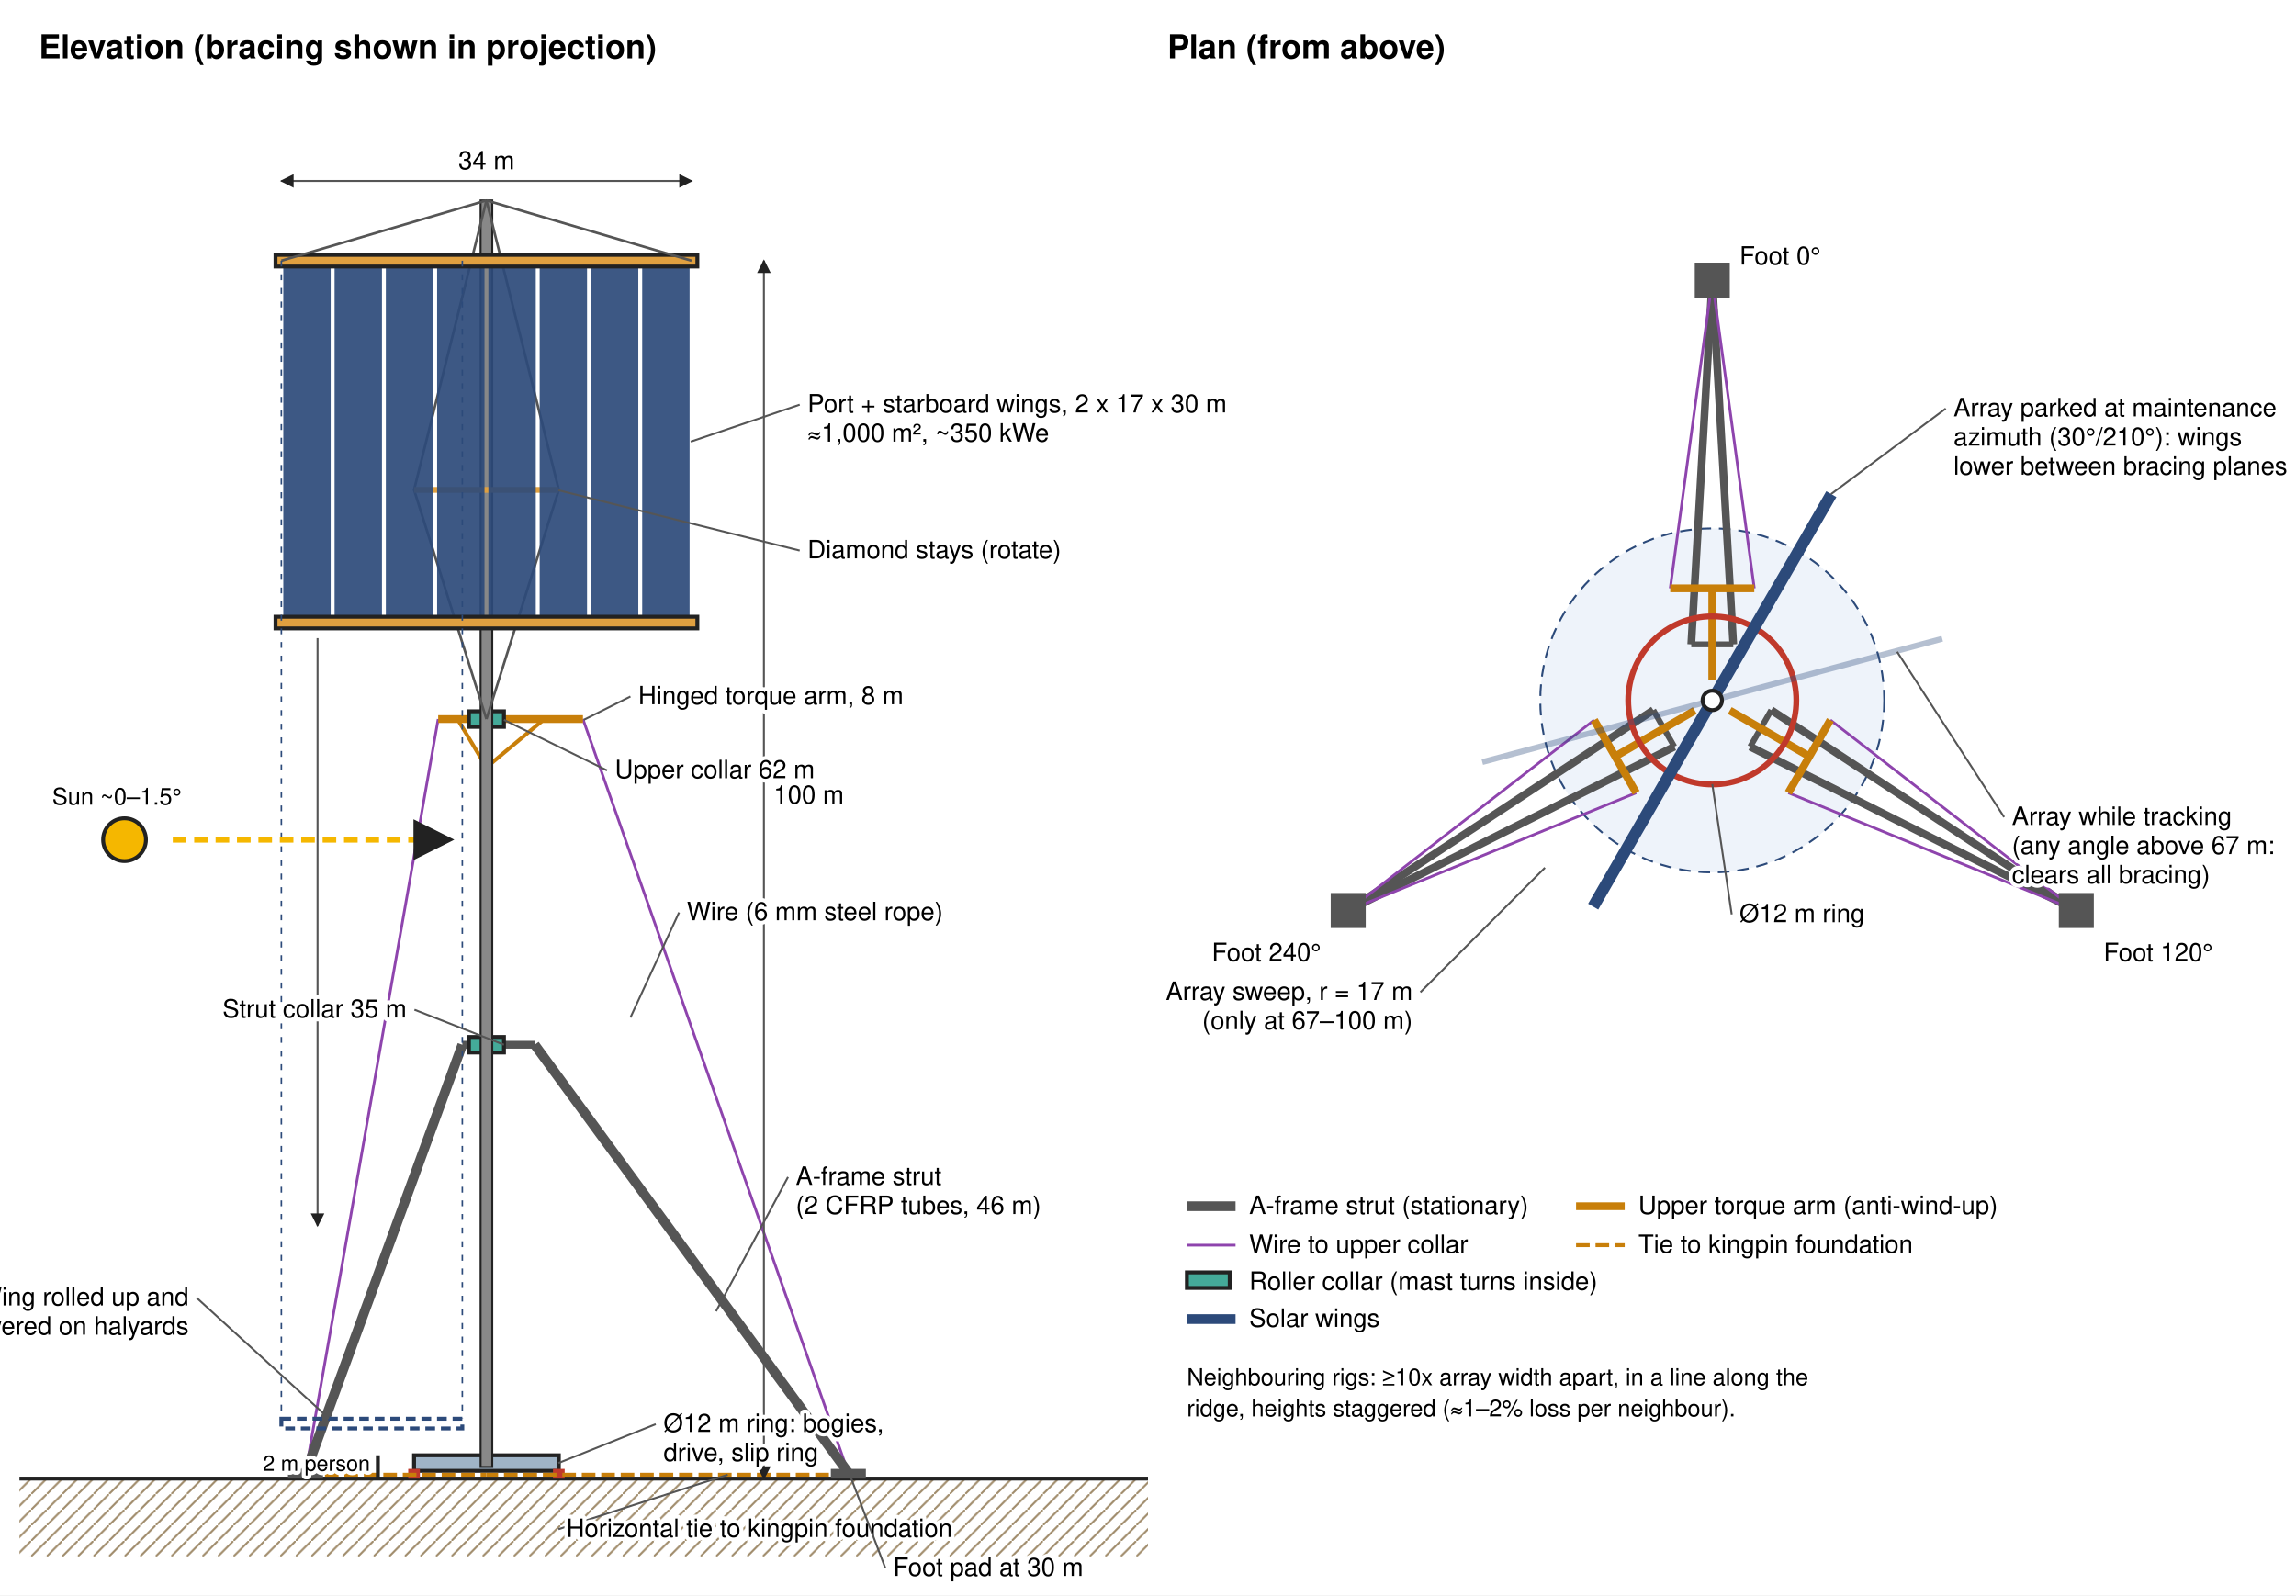
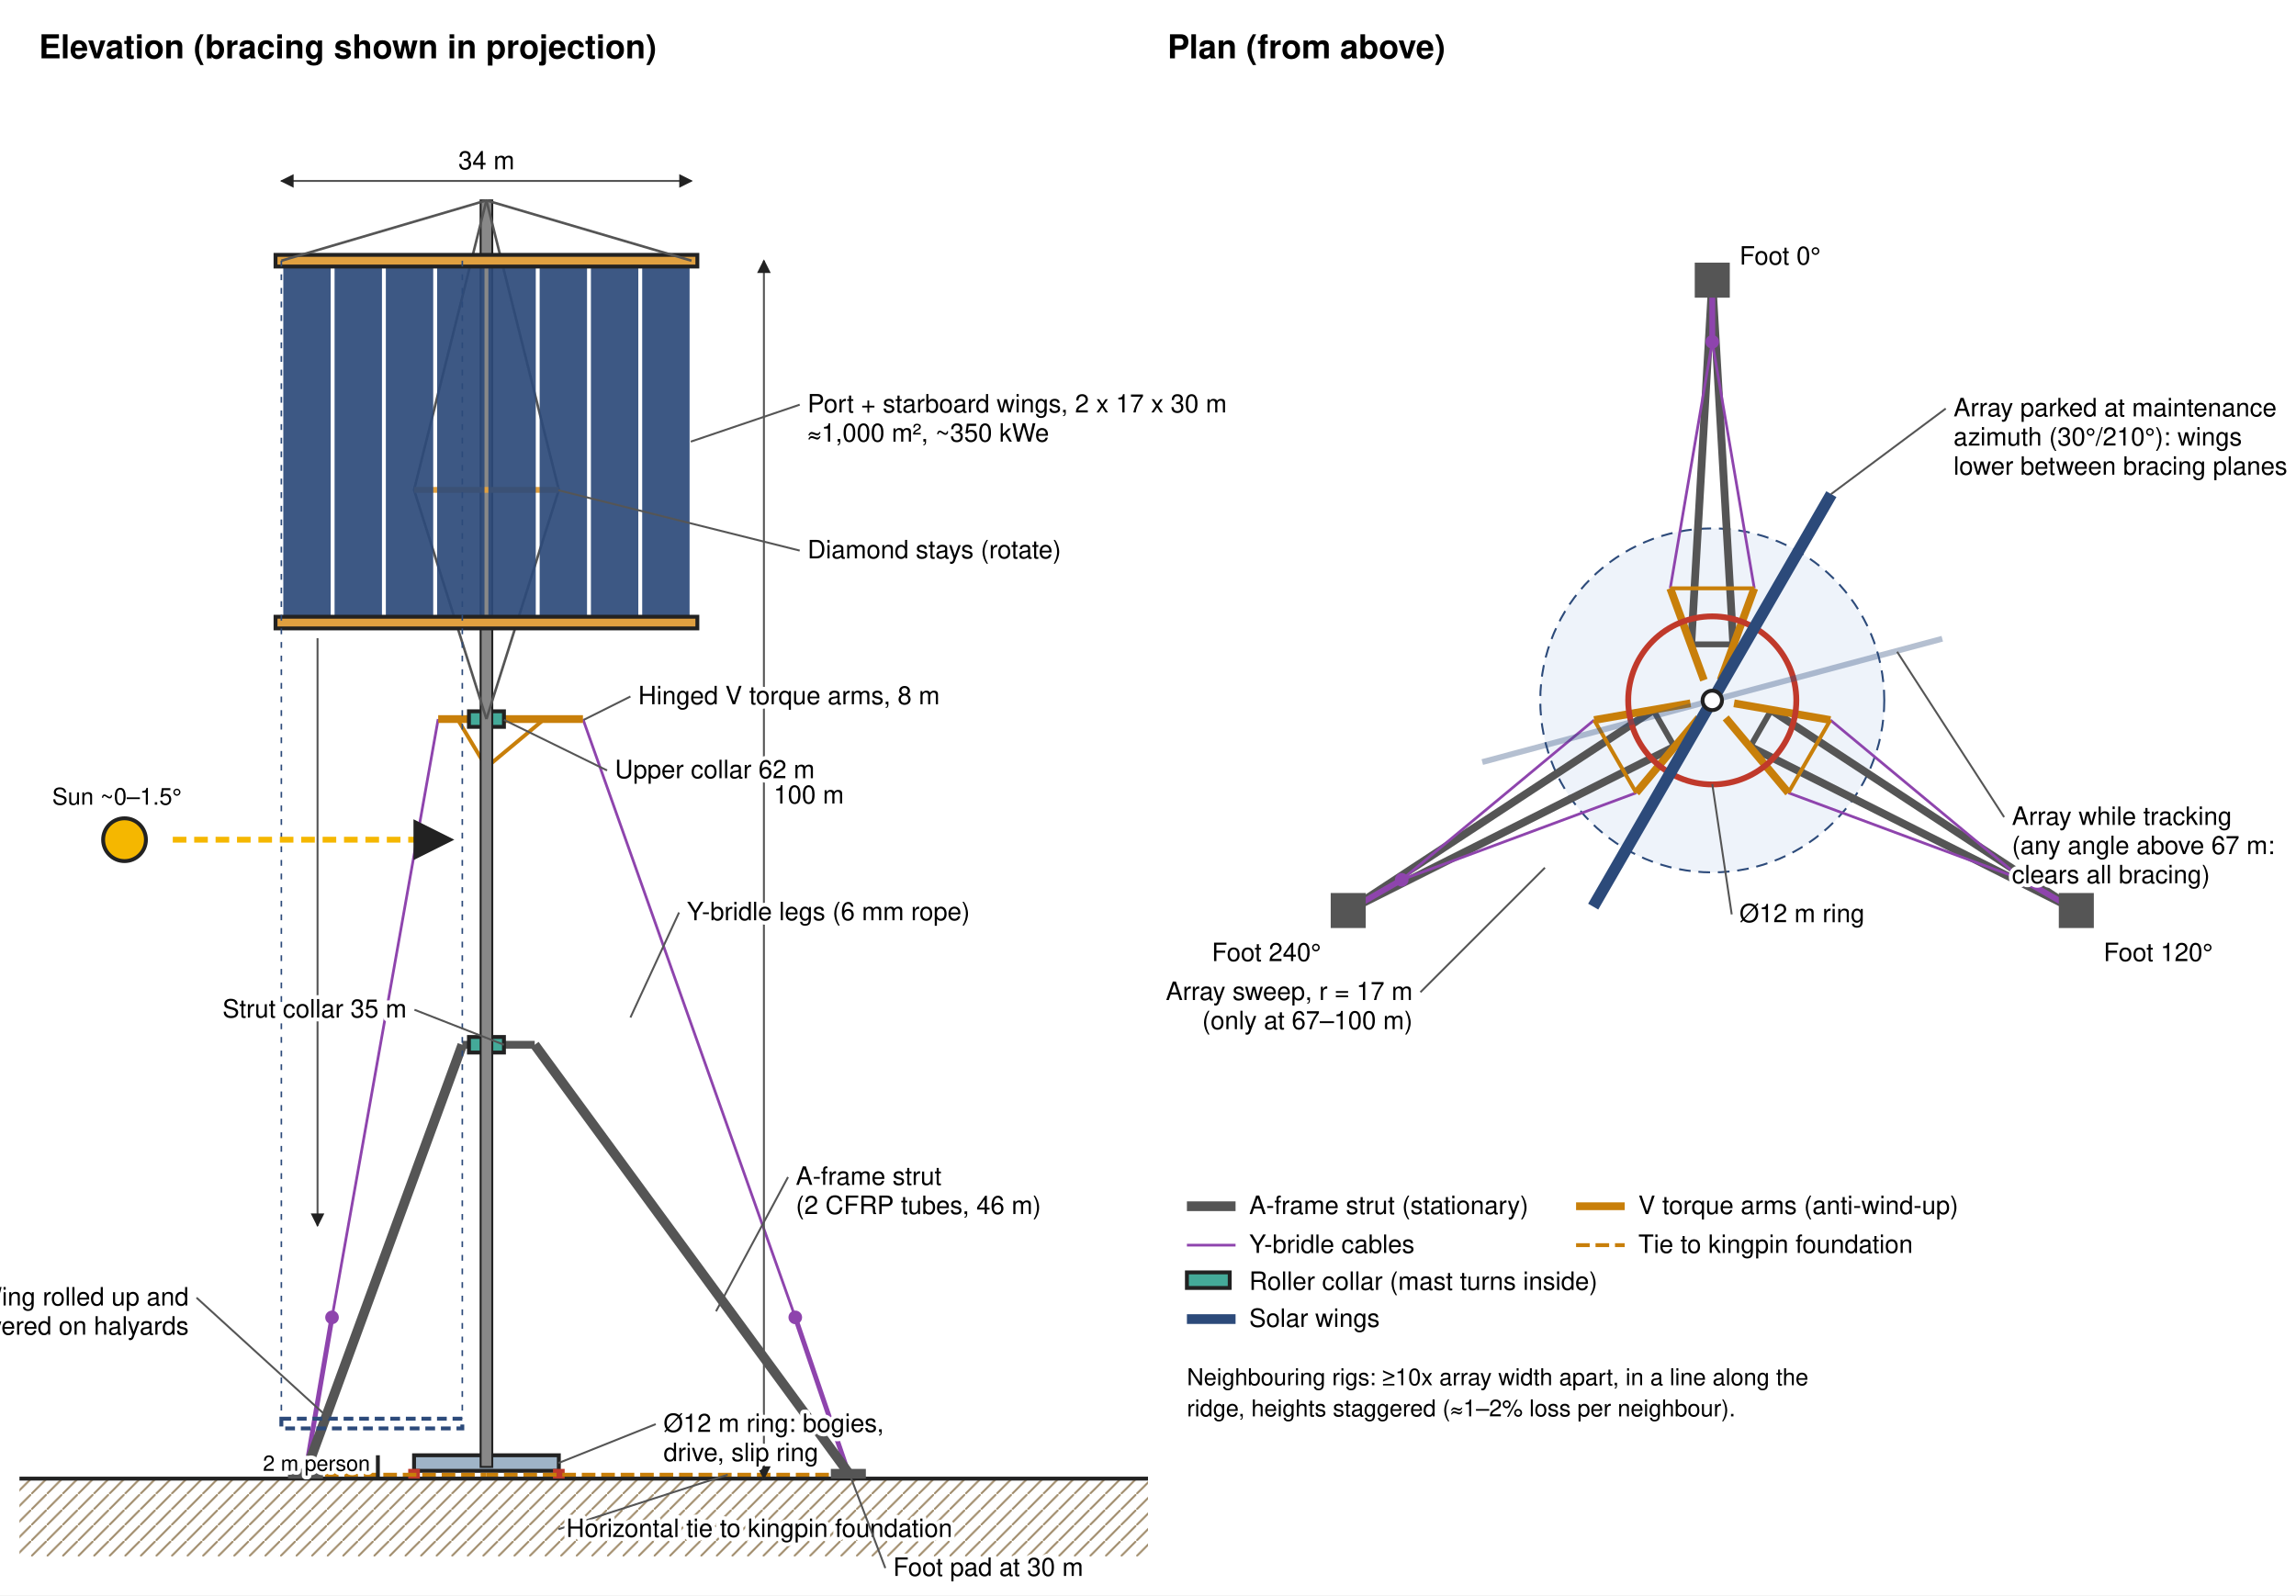
<svg xmlns="http://www.w3.org/2000/svg" viewBox="0 0 1180 820" font-family="Helvetica, Arial, sans-serif" font-size="13">
  <rect width="1180" height="820" fill="#fff" />
  <defs>
    <marker id="ar" viewBox="0 0 10 10" refX="9" refY="5" markerWidth="7" markerHeight="7" orient="auto-start-reverse">
      <path d="M0 0L10 5L0 10z" fill="#222" />
    </marker>
    <pattern id="g" width="8" height="8" patternUnits="userSpaceOnUse">
      <path d="M0 8L8 0" stroke="#a08c6c" />
    </pattern>
  </defs>
  <style>.s{stroke:#222;stroke-width:2}.l{stroke:#555;stroke-width:1;fill:none}.guy{stroke:#8e44ad;stroke-width:1.4}.c{stroke:#555;stroke-width:1.3}text{paint-order:stroke;stroke:#fff;stroke-width:4px;stroke-linejoin:round}.t{font-size:17px;font-weight:bold}</style>
  <text x="20" y="30" class="t">Elevation (bracing shown in projection)</text>
  <rect x="10" y="760" width="580" height="40" fill="url(#g)" />
  <line x1="10" y1="760" x2="590" y2="760" class="s" />
  <rect x="212.8" y="748" width="74.4" height="8" fill="#9fb4c7" class="s" />
  <rect x="209.8" y="755" width="6" height="5" fill="#c0392b" />
  <rect x="284.2" y="755" width="6" height="5" fill="#c0392b" />
-   <line x1="436.0" y1="757" x2="299.6" y2="369.6" class="guy" />
+   <line x1="436.0" y1="757" x2="408.72" y2="677.12" stroke="#8e44ad" stroke-width="2.5" />
+   <line x1="408.72" y1="677.12" x2="299.6" y2="369.6" class="guy" />
+   <circle cx="408.72" cy="677.12" r="3.5" fill="#8e44ad" />
  <line x1="436.0" y1="757" x2="274.8" y2="537.0" stroke="#555" stroke-width="5" />
  <line x1="250.0" y1="537.0" x2="274.8" y2="537.0" stroke="#555" stroke-width="4" />
  <line x1="250.0" y1="369.6" x2="299.6" y2="369.6" stroke="#c87f0a" stroke-width="4" />
  <line x1="250.0" y1="394.4" x2="279.76" y2="369.6" stroke="#c87f0a" stroke-width="2" />
  <line x1="436.0" y1="758" x2="250.0" y2="758" stroke="#c87f0a" stroke-width="2" stroke-dasharray="7 3" />
  <rect x="427.0" y="755" width="18" height="5" fill="#555" />
-   <line x1="157.0" y1="757" x2="225.2" y2="369.6" class="guy" />
+   <line x1="157.0" y1="757" x2="170.64" y2="677.12" stroke="#8e44ad" stroke-width="2.5" />
+   <line x1="170.64" y1="677.12" x2="225.2" y2="369.6" class="guy" />
+   <circle cx="170.64" cy="677.12" r="3.5" fill="#8e44ad" />
  <line x1="157.0" y1="757" x2="237.6" y2="537.0" stroke="#555" stroke-width="5" />
  <line x1="250.0" y1="537.0" x2="237.6" y2="537.0" stroke="#555" stroke-width="4" />
  <line x1="250.0" y1="369.6" x2="225.2" y2="369.6" stroke="#c87f0a" stroke-width="4" />
  <line x1="250.0" y1="394.4" x2="235.12" y2="369.6" stroke="#c87f0a" stroke-width="2" />
  <line x1="157.0" y1="758" x2="250.0" y2="758" stroke="#c87f0a" stroke-width="2" stroke-dasharray="7 3" />
  <rect x="148.0" y="755" width="18" height="5" fill="#555" />
  <rect x="241.0" y="533.0" width="18" height="8" fill="#4a9" class="s" />
  <rect x="241.0" y="365.6" width="18" height="8" fill="#4a9" class="s" />
  <rect x="247.0" y="103.0" width="6" height="651.0" fill="#888" stroke="#222" />
  <polyline points="250.0,103.0 212.8,251.8 250.0,369.6" fill="none" class="c" />
  <polyline points="250.0,103.0 287.2,251.8 250.0,369.6" fill="none" class="c" />
  <line x1="212.8" y1="251.8" x2="287.2" y2="251.8" stroke="#e0a040" stroke-width="3" />
  <rect x="145.6" y="134.0" width="24.35" height="186.0" fill="#2c4a7a" opacity="0.92" />
  <rect x="171.95" y="134.0" width="24.35" height="186.0" fill="#2c4a7a" opacity="0.92" />
  <rect x="198.3" y="134.0" width="24.35" height="186.0" fill="#2c4a7a" opacity="0.92" />
  <rect x="224.65" y="134.0" width="24.35" height="186.0" fill="#2c4a7a" opacity="0.92" />
  <rect x="251.0" y="134.0" width="24.35" height="186.0" fill="#2c4a7a" opacity="0.92" />
  <rect x="277.35" y="134.0" width="24.35" height="186.0" fill="#2c4a7a" opacity="0.92" />
  <rect x="303.7" y="134.0" width="24.35" height="186.0" fill="#2c4a7a" opacity="0.92" />
  <rect x="330.05" y="134.0" width="24.35" height="186.0" fill="#2c4a7a" opacity="0.92" />
  <rect x="141.6" y="131.0" width="216.8" height="6" fill="#e0a040" class="s" />
  <rect x="141.6" y="317.0" width="216.8" height="6" fill="#e0a040" class="s" />
  <line x1="250.0" y1="103.0" x2="144.6" y2="134.0" class="c" />
  <line x1="250.0" y1="103.0" x2="355.4" y2="134.0" class="c" />
  <rect x="144.6" y="729.2" width="93.0" height="5" fill="none" stroke="#2c4a7a" stroke-width="2" stroke-dasharray="5 3" />
  <line x1="144.6" y1="134.0" x2="144.6" y2="729.2" stroke="#2c4a7a" stroke-width="0.8" stroke-dasharray="3 4" />
  <line x1="237.6" y1="134.0" x2="237.6" y2="729.2" stroke="#2c4a7a" stroke-width="0.8" stroke-dasharray="3 4" />
  <path d="M163.2 328.0V630.0" class="l" marker-end="url(#ar)" />
  <path d="M392.6 134.0V760" class="l" marker-start="url(#ar)" marker-end="url(#ar)" />
  <text x="397.6" y="413.0">100 m</text>
  <path d="M144.6 93.0H355.4" class="l" marker-start="url(#ar)" marker-end="url(#ar)" />
  <text x="250.0" y="87.0" text-anchor="middle">34 m</text>
  <path d="M355 227L411 208" class="l" />
  <text x="415" y="212" text-anchor="start">Port + starboard wings, 2 x 17 x 30 m</text>
  <text x="415" y="227" text-anchor="start">≈1,000 m², ~350 kWe</text>
  <path d="M287 252L411 283" class="l" />
  <text x="415" y="287" text-anchor="start">Diamond stays (rotate)</text>
  <path d="M259 370L312 396" class="l" />
  <text x="316" y="400" text-anchor="start">Upper collar 62 m</text>
  <path d="M300 370L324 358" class="l" />
-   <text x="328" y="362" text-anchor="start">Hinged torque arm, 8 m</text>
+   <text x="328" y="362" text-anchor="start">Hinged V torque arms, 8 m</text>
  <path d="M259 537L213 519" class="l" />
  <text x="209" y="523" text-anchor="end">Strut collar 35 m</text>
  <path d="M324 523L349 469" class="l" />
-   <text x="353" y="473" text-anchor="start">Wire (6 mm steel rope)</text>
+   <text x="353" y="473" text-anchor="start">Y-bridle legs (6 mm rope)</text>
  <path d="M368 674L405 605" class="l" />
  <text x="409" y="609" text-anchor="start">A-frame strut</text>
  <text x="409" y="624" text-anchor="start">(2 CFRP tubes, 46 m)</text>
  <path d="M374 758L287 786" class="l" />
  <text x="291" y="790" text-anchor="start">Horizontal tie to kingpin foundation</text>
  <path d="M436 756L455 806" class="l" />
  <text x="459" y="810" text-anchor="start">Foot pad at 30 m</text>
  <path d="M169 729L101 667" class="l" />
  <text x="97" y="671" text-anchor="end">Wing rolled up and</text>
  <text x="97" y="686" text-anchor="end">lowered on halyards</text>
  <path d="M287 752L337 732" class="l" />
  <text x="341" y="736" text-anchor="start">Ø12 m ring: bogies,</text>
  <text x="341" y="751" text-anchor="start">drive, slip ring</text>
  <line x1="194.2" y1="748" x2="194.2" y2="760" stroke="#222" stroke-width="2" />
  <text x="190.2" y="756" font-size="11" text-anchor="end">2 m person</text>
  <line x1="88.8" y1="431.6" x2="231.4" y2="431.6" stroke="#f5b700" stroke-width="3" stroke-dasharray="7 4" marker-end="url(#ar)" />
  <circle cx="64.0" cy="431.6" r="11" fill="#f5b700" class="s" />
  <text x="26.8" y="413.6" font-size="12">Sun ~0–1.5°</text>
  <text x="600" y="30" class="t">Plan (from above)</text>
  <circle cx="880" cy="360" r="88.4" fill="#eef3fa" stroke="#2c4a7a" stroke-dasharray="6 4" />
  <line x1="869.2" y1="331.2" x2="880.0" y2="144.0" stroke="#555" stroke-width="4" />
  <line x1="890.8" y1="331.2" x2="880.0" y2="144.0" stroke="#555" stroke-width="4" />
  <line x1="869.2" y1="331.2" x2="890.8" y2="331.2" stroke="#555" stroke-width="3" />
-   <line x1="858.4" y1="302.4" x2="880.0" y2="144.0" class="guy" />
-   <line x1="901.6" y1="302.4" x2="880.0" y2="144.0" class="guy" />
-   <line x1="880.0" y1="349.6" x2="880.0" y2="302.4" stroke="#c87f0a" stroke-width="4" />
-   <line x1="858.4" y1="302.4" x2="901.6" y2="302.4" stroke="#c87f0a" stroke-width="4" />
+   <line x1="858.4" y1="302.4" x2="880.0" y2="175.7" class="guy" />
+   <line x1="875.7" y1="349.6" x2="858.4" y2="302.4" stroke="#c87f0a" stroke-width="4" />
+   <line x1="901.6" y1="302.4" x2="880.0" y2="175.7" class="guy" />
+   <line x1="884.3" y1="349.6" x2="901.6" y2="302.4" stroke="#c87f0a" stroke-width="4" />
+   <line x1="880.0" y1="175.7" x2="880.0" y2="144.0" stroke="#8e44ad" stroke-width="3" />
+   <circle cx="880.0" cy="175.7" r="3.5" fill="#8e44ad" />
+   <line x1="858.4" y1="302.4" x2="901.6" y2="302.4" stroke="#c87f0a" stroke-width="2" />
  <rect x="871.0" y="135.0" width="18" height="18" fill="#555" />
  <text x="894.0" y="136.0" text-anchor="start">Foot 0°</text>
  <line x1="910.3" y1="365.0" x2="1067.1" y2="468.0" stroke="#555" stroke-width="4" />
  <line x1="899.5" y1="383.8" x2="1067.1" y2="468.0" stroke="#555" stroke-width="4" />
  <line x1="910.3" y1="365.0" x2="899.5" y2="383.8" stroke="#555" stroke-width="3" />
-   <line x1="940.7" y1="370.1" x2="1067.1" y2="468.0" class="guy" />
-   <line x1="919.1" y1="407.5" x2="1067.1" y2="468.0" class="guy" />
-   <line x1="889.0" y1="365.2" x2="929.9" y2="388.8" stroke="#c87f0a" stroke-width="4" />
-   <line x1="940.7" y1="370.1" x2="919.1" y2="407.5" stroke="#c87f0a" stroke-width="4" />
+   <line x1="940.7" y1="370.1" x2="1039.6" y2="452.2" class="guy" />
+   <line x1="891.2" y1="361.5" x2="940.7" y2="370.1" stroke="#c87f0a" stroke-width="4" />
+   <line x1="919.1" y1="407.5" x2="1039.6" y2="452.2" class="guy" />
+   <line x1="886.9" y1="369.0" x2="919.1" y2="407.5" stroke="#c87f0a" stroke-width="4" />
+   <line x1="1039.6" y1="452.2" x2="1067.1" y2="468.0" stroke="#8e44ad" stroke-width="3" />
+   <circle cx="1039.6" cy="452.2" r="3.5" fill="#8e44ad" />
+   <line x1="940.7" y1="370.1" x2="919.1" y2="407.5" stroke="#c87f0a" stroke-width="2" />
  <rect x="1058.1" y="459.0" width="18" height="18" fill="#555" />
  <text x="1081.1" y="494.0" text-anchor="start">Foot 120°</text>
  <line x1="860.5" y1="383.8" x2="692.9" y2="468.0" stroke="#555" stroke-width="4" />
  <line x1="849.7" y1="365.0" x2="692.9" y2="468.0" stroke="#555" stroke-width="4" />
  <line x1="860.5" y1="383.8" x2="849.7" y2="365.0" stroke="#555" stroke-width="3" />
-   <line x1="840.9" y1="407.5" x2="692.9" y2="468.0" class="guy" />
-   <line x1="819.3" y1="370.1" x2="692.9" y2="468.0" class="guy" />
-   <line x1="871.0" y1="365.2" x2="830.1" y2="388.8" stroke="#c87f0a" stroke-width="4" />
-   <line x1="840.9" y1="407.5" x2="819.3" y2="370.1" stroke="#c87f0a" stroke-width="4" />
+   <line x1="840.9" y1="407.5" x2="720.4" y2="452.2" class="guy" />
+   <line x1="873.1" y1="369.0" x2="840.9" y2="407.5" stroke="#c87f0a" stroke-width="4" />
+   <line x1="819.3" y1="370.1" x2="720.4" y2="452.2" class="guy" />
+   <line x1="868.8" y1="361.5" x2="819.3" y2="370.1" stroke="#c87f0a" stroke-width="4" />
+   <line x1="720.4" y1="452.2" x2="692.9" y2="468.0" stroke="#8e44ad" stroke-width="3" />
+   <circle cx="720.4" cy="452.2" r="3.5" fill="#8e44ad" />
+   <line x1="840.9" y1="407.5" x2="819.3" y2="370.1" stroke="#c87f0a" stroke-width="2" />
  <rect x="683.9" y="459.0" width="18" height="18" fill="#555" />
  <text x="678.9" y="494.0" text-anchor="end">Foot 240°</text>
  <circle cx="880" cy="360" r="43.2" fill="none" stroke="#c0392b" stroke-width="3" />
  <line x1="818.8" y1="466.0" x2="941.2" y2="254.0" stroke="#2c4a7a" stroke-width="6" />
  <line x1="761.8" y1="391.7" x2="998.2" y2="328.3" stroke="#2c4a7a" stroke-width="3" opacity="0.35" />
  <circle cx="880" cy="360" r="5" fill="#fff" class="s" />
  <path d="M941 254L1000 210" class="l" />
  <text x="1004" y="214" text-anchor="start">Array parked at maintenance</text>
  <text x="1004" y="229" text-anchor="start">azimuth (30°/210°): wings</text>
  <text x="1004" y="244" text-anchor="start">lower between bracing planes</text>
  <path d="M975 335L1030 420" class="l" />
  <text x="1034" y="424" text-anchor="start">Array while tracking</text>
  <text x="1034" y="439" text-anchor="start">(any angle above 67 m:</text>
  <text x="1034" y="454" text-anchor="start">clears all bracing)</text>
  <path d="M794 446L730 510" class="l" />
  <text x="726" y="514" text-anchor="end">Array sweep, r = 17 m</text>
  <text x="726" y="529" text-anchor="end">(only at 67–100 m)</text>
  <path d="M880 403L890 470" class="l" />
  <text x="894" y="474" text-anchor="start">Ø12 m ring</text>
  <line x1="610" y1="620" x2="635" y2="620" stroke="#555" stroke-width="5" />
  <text x="642" y="624">A-frame strut (stationary)</text>
  <line x1="810" y1="620" x2="835" y2="620" stroke="#c87f0a" stroke-width="4" />
-   <text x="842" y="624">Upper torque arm (anti-wind-up)</text>
+   <text x="842" y="624">V torque arms (anti-wind-up)</text>
  <line x1="610" y1="640" x2="635" y2="640" class="guy" />
-   <text x="642" y="644">Wire to upper collar</text>
+   <text x="642" y="644">Y-bridle cables</text>
  <line x1="810" y1="640" x2="835" y2="640" stroke="#c87f0a" stroke-width="2" stroke-dasharray="7 3" />
  <text x="842" y="644">Tie to kingpin foundation</text>
  <rect x="610" y="654" width="22" height="8" fill="#4a9" class="s" />
  <text x="642" y="663">Roller collar (mast turns inside)</text>
  <line x1="610" y1="678" x2="635" y2="678" stroke="#2c4a7a" stroke-width="5" />
  <text x="642" y="682">Solar wings</text>
  <text x="610" y="712" font-size="12">Neighbouring rigs: ≥10x array width apart, in a line along the</text>
  <text x="610" y="728" font-size="12">ridge, heights staggered (≈1–2% loss per neighbour).</text>
</svg>
